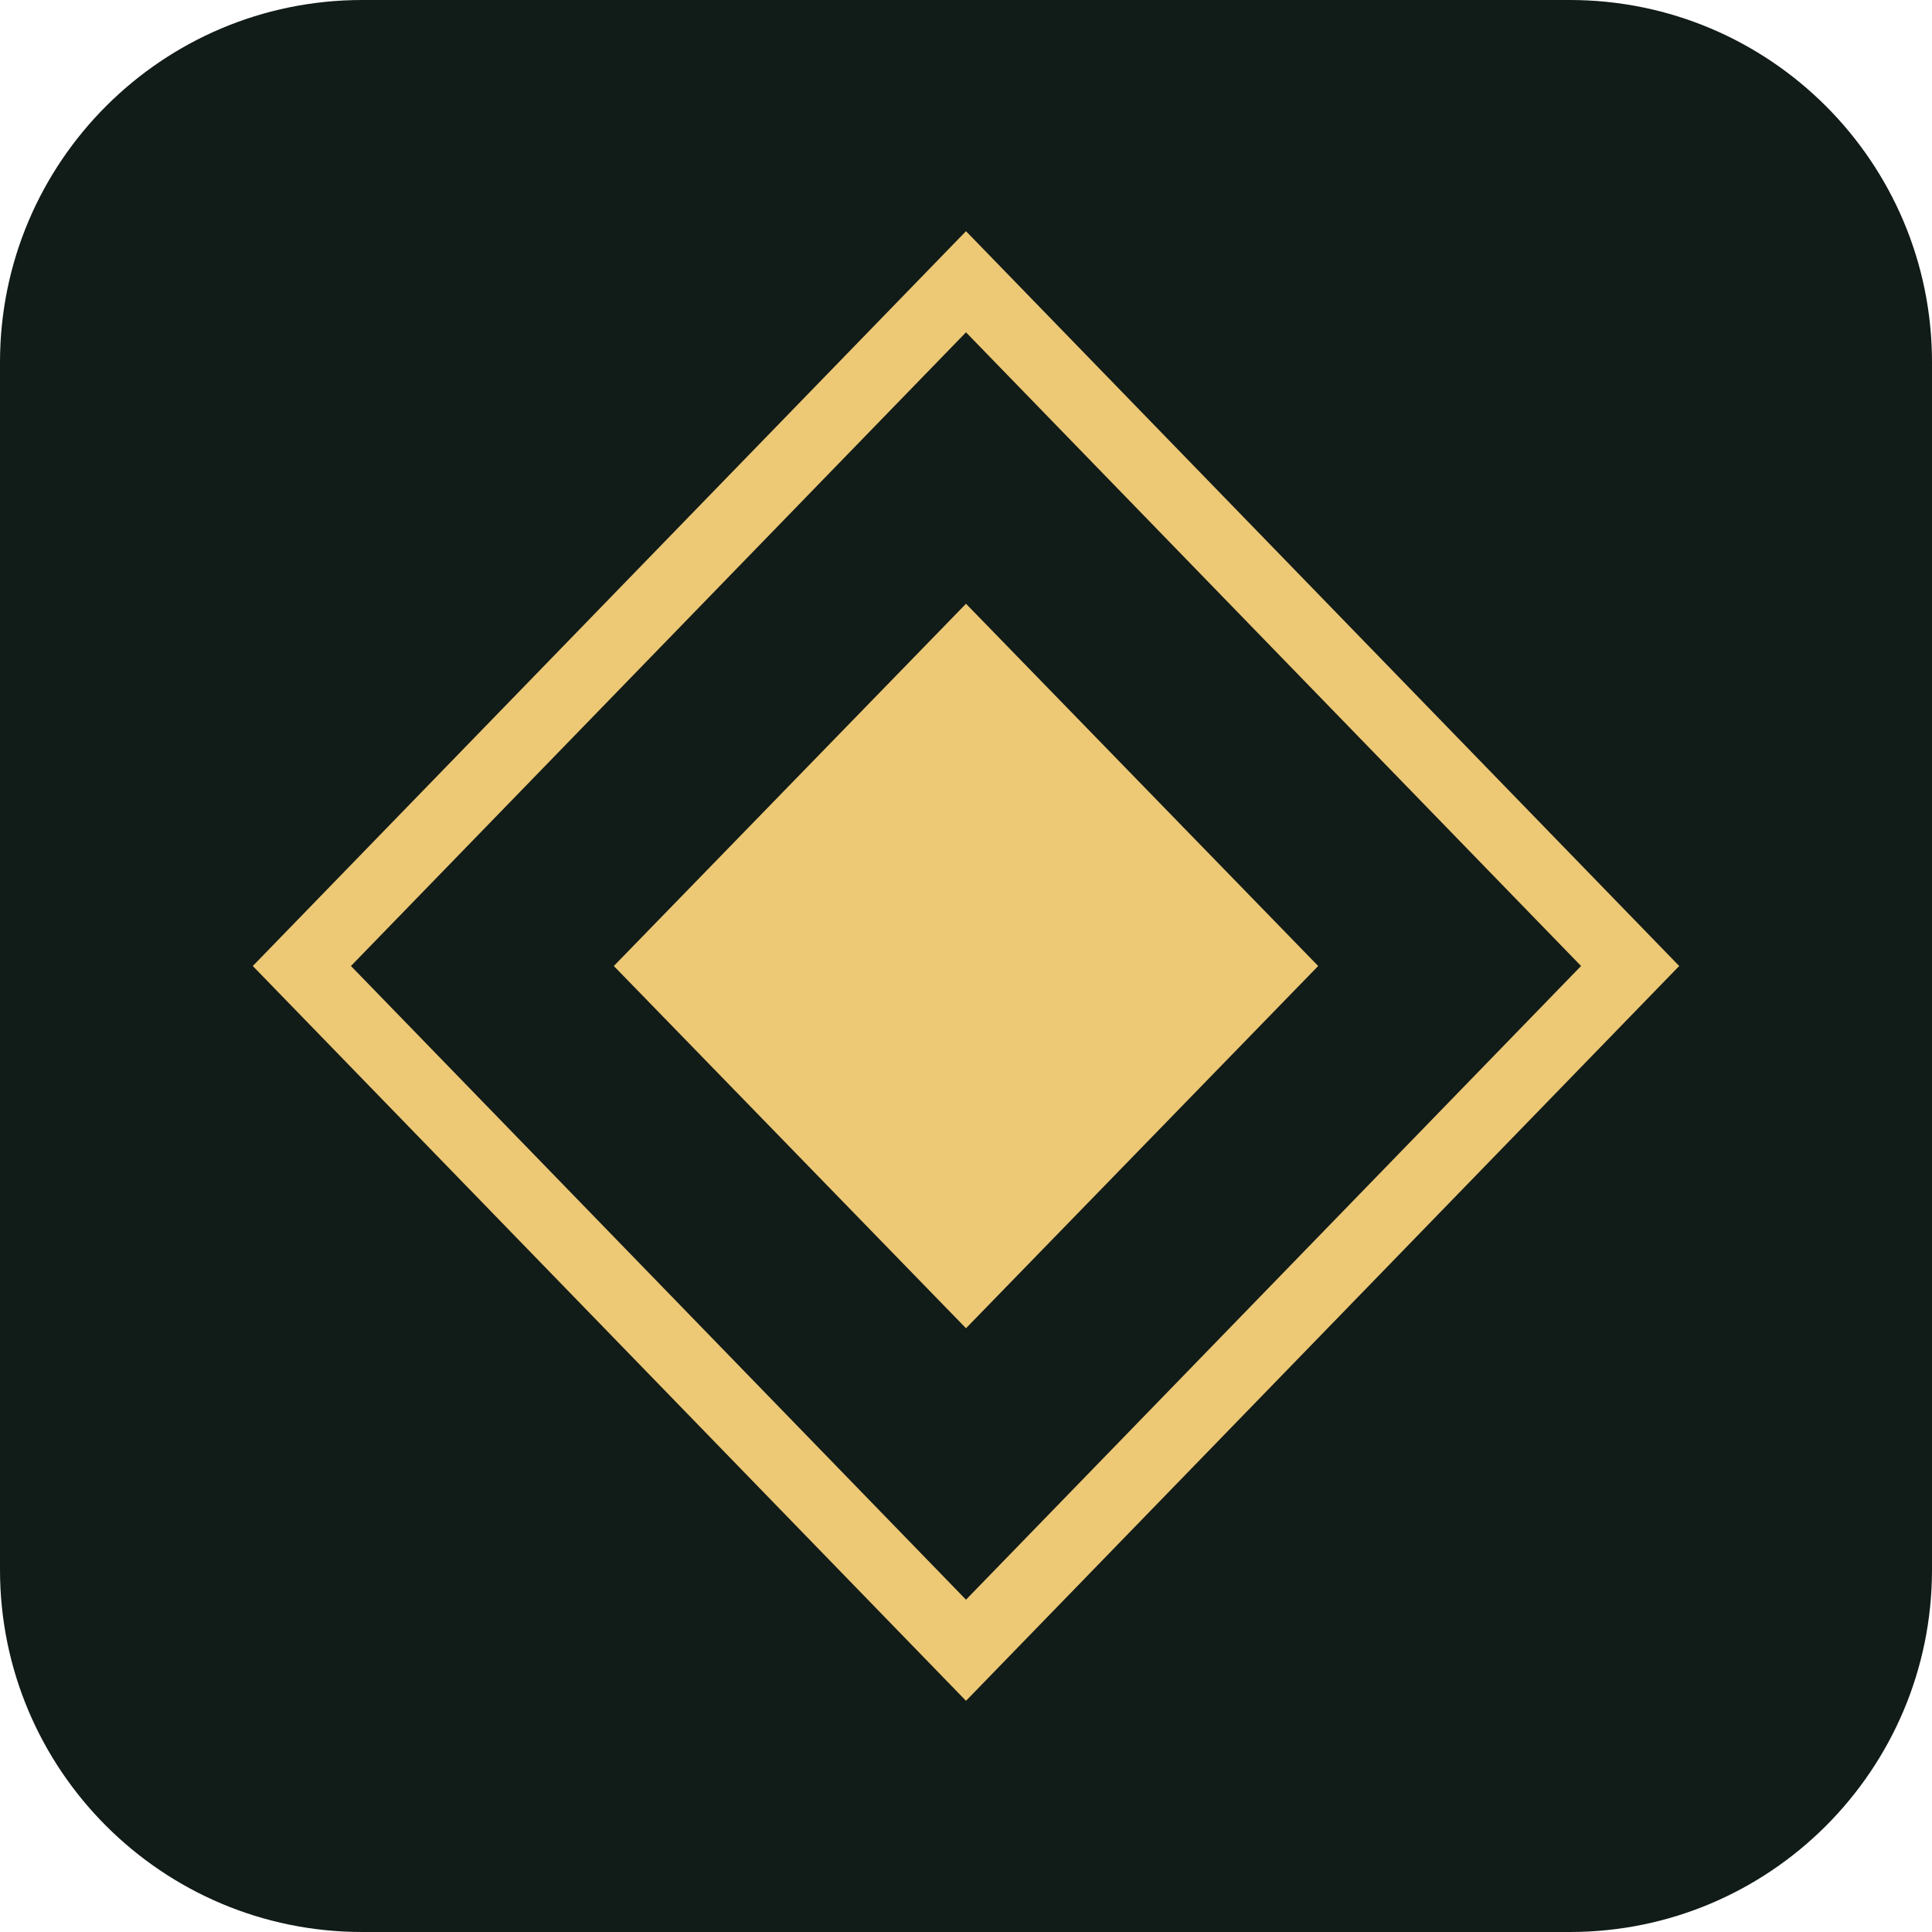
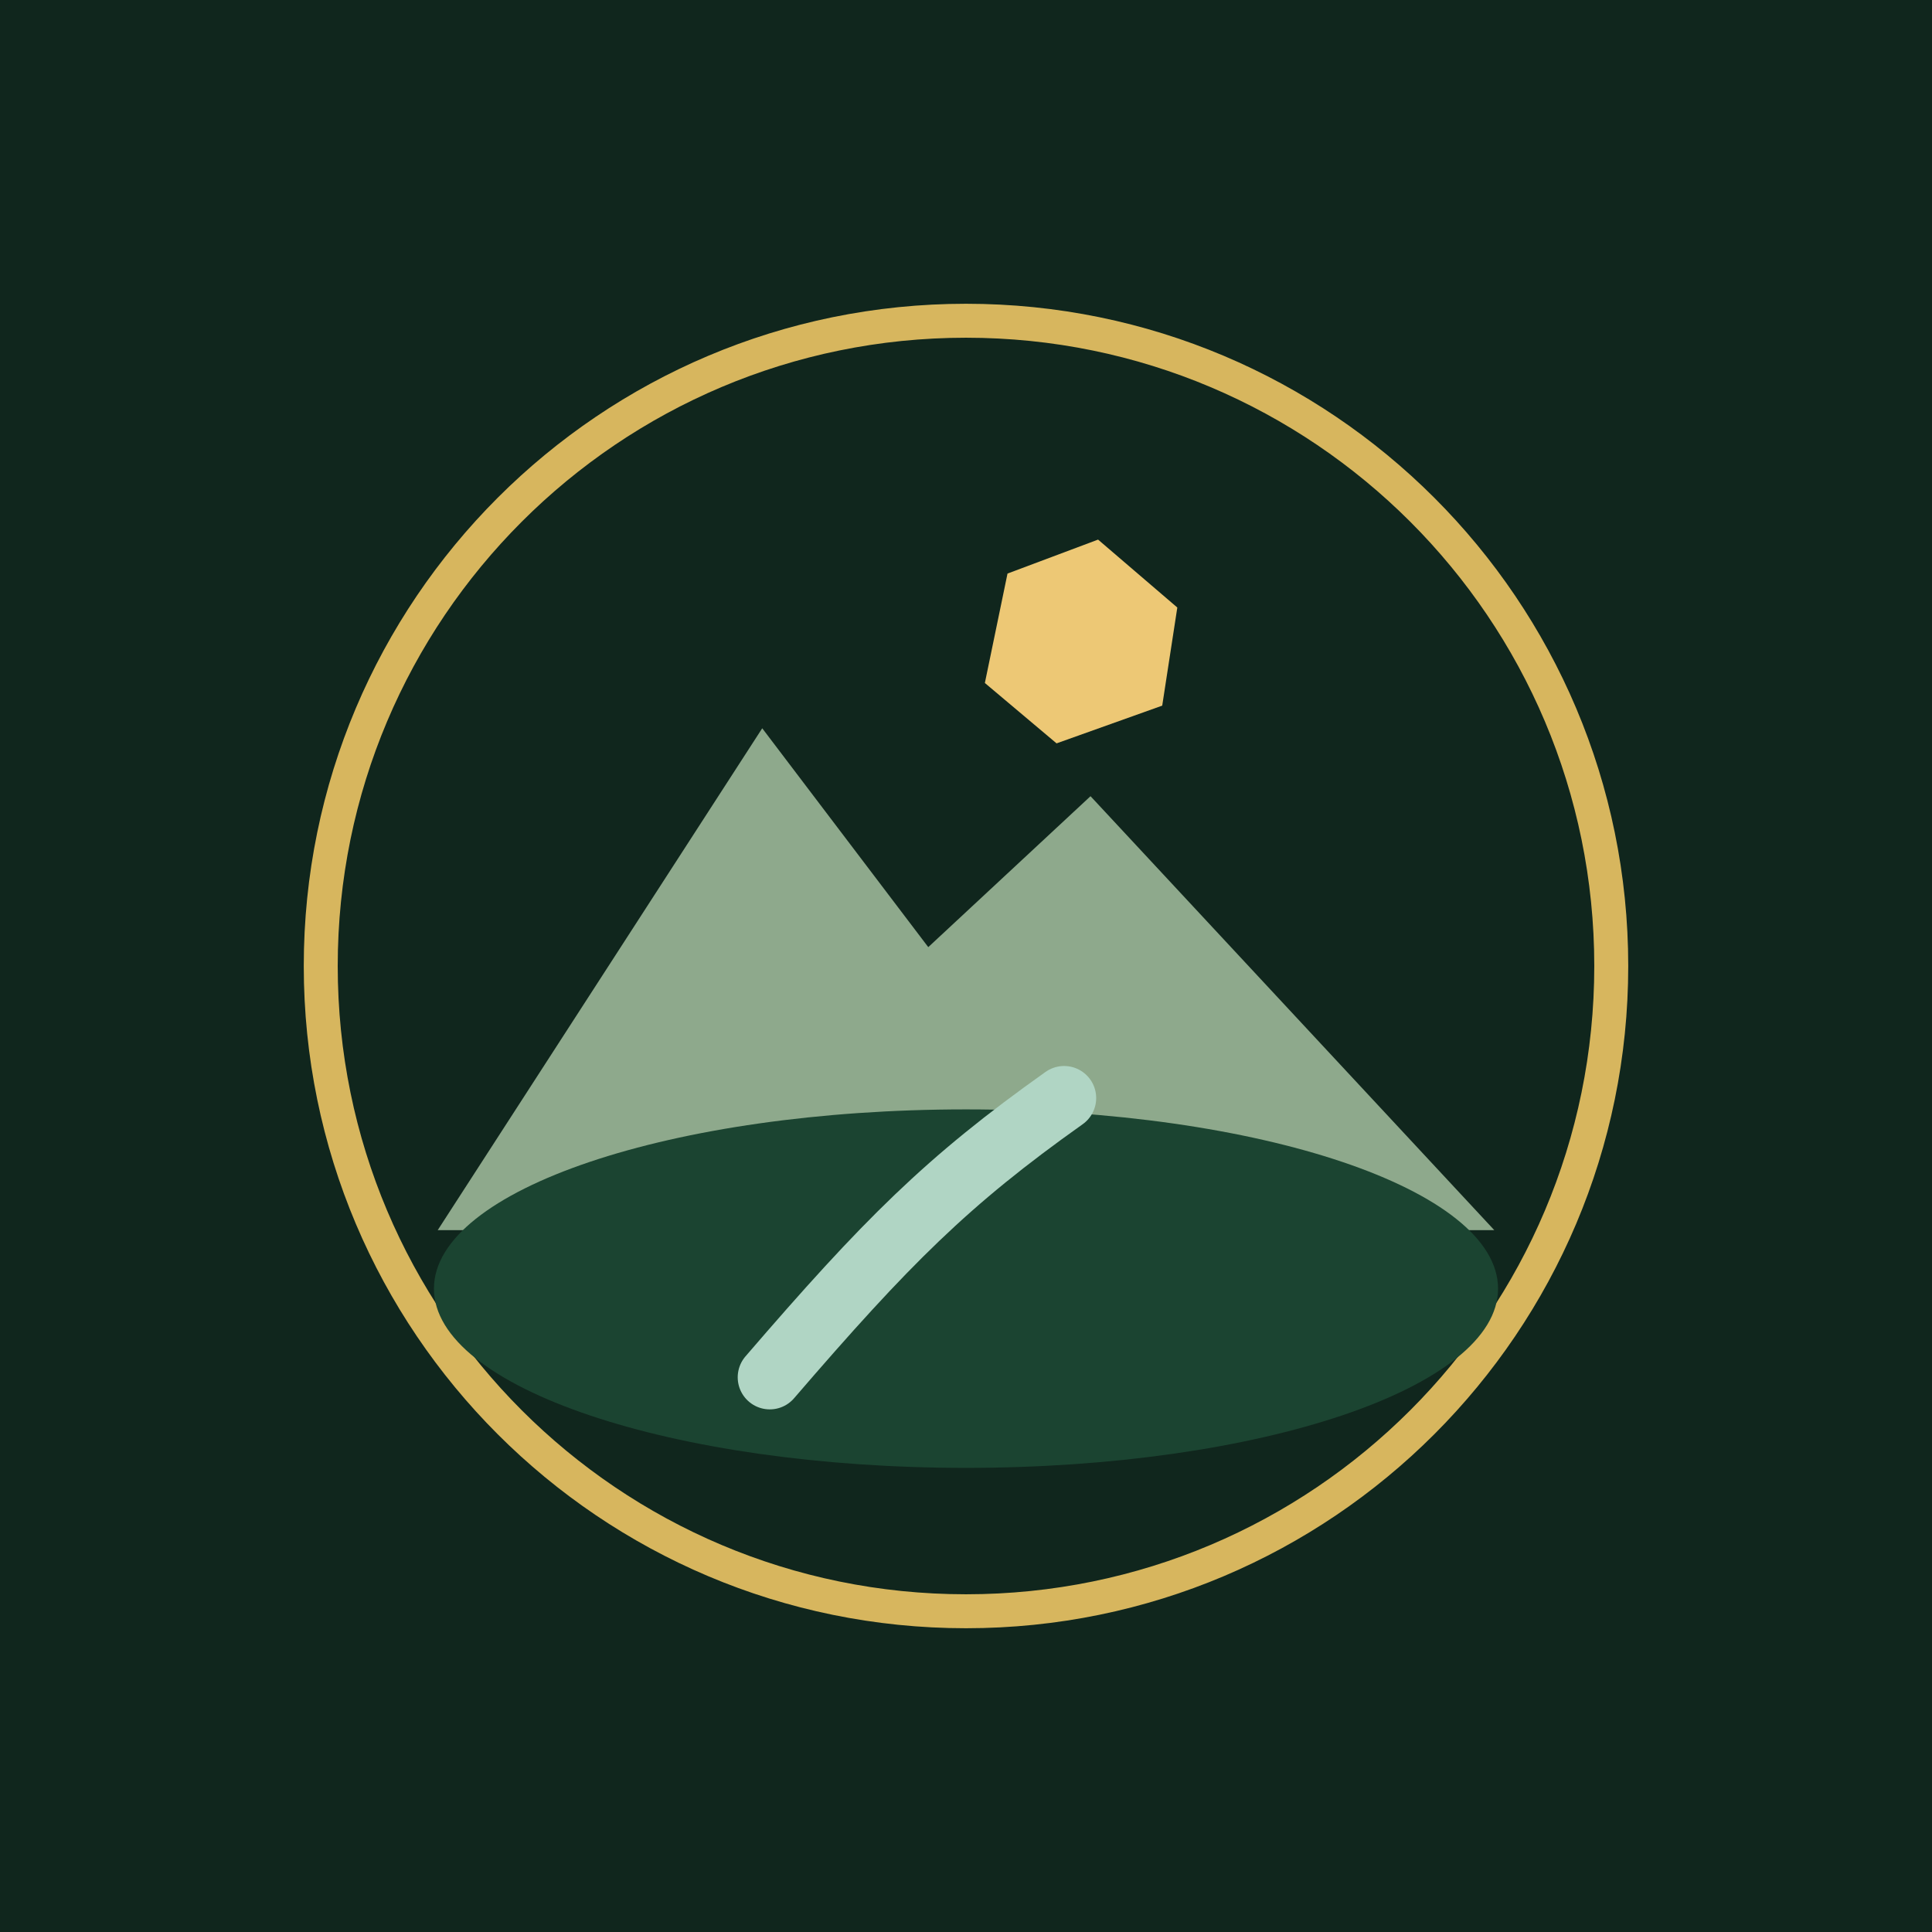
- <svg xmlns="http://www.w3.org/2000/svg" viewBox="0 0 192 192">
-   <rect width="192" height="192" rx="36" fill="#111b18" />
-   <path d="M96 28 162 96 96 164 30 96Z" fill="none" stroke="#edc875" stroke-width="7" />
-   <path d="m96 60 35 36-35 36-35-36Z" fill="#edc875" />
+ <svg xmlns="http://www.w3.org/2000/svg" viewBox="0 0 512 512">
+   <rect width="512" height="512" fill="#10261d" />
+   <circle cx="256" cy="256" r="171" fill="none" stroke="#d7b65e" stroke-width="9" />
+   <path d="M116 326 202 193 246 251 289 211 396 326Z" fill="#8ea98c" />
+   <ellipse cx="256" cy="341.5" rx="141" ry="47.5" fill="#1b4431" />
+   <path d="M282 291C251 313 235 329 204 365" fill="none" stroke="#b0d5c4" stroke-width="17" stroke-linecap="round" />
+   <path d="M267 152 291 143 312 161 308 187 280 197 261 181Z" fill="#edc875" />
</svg>
